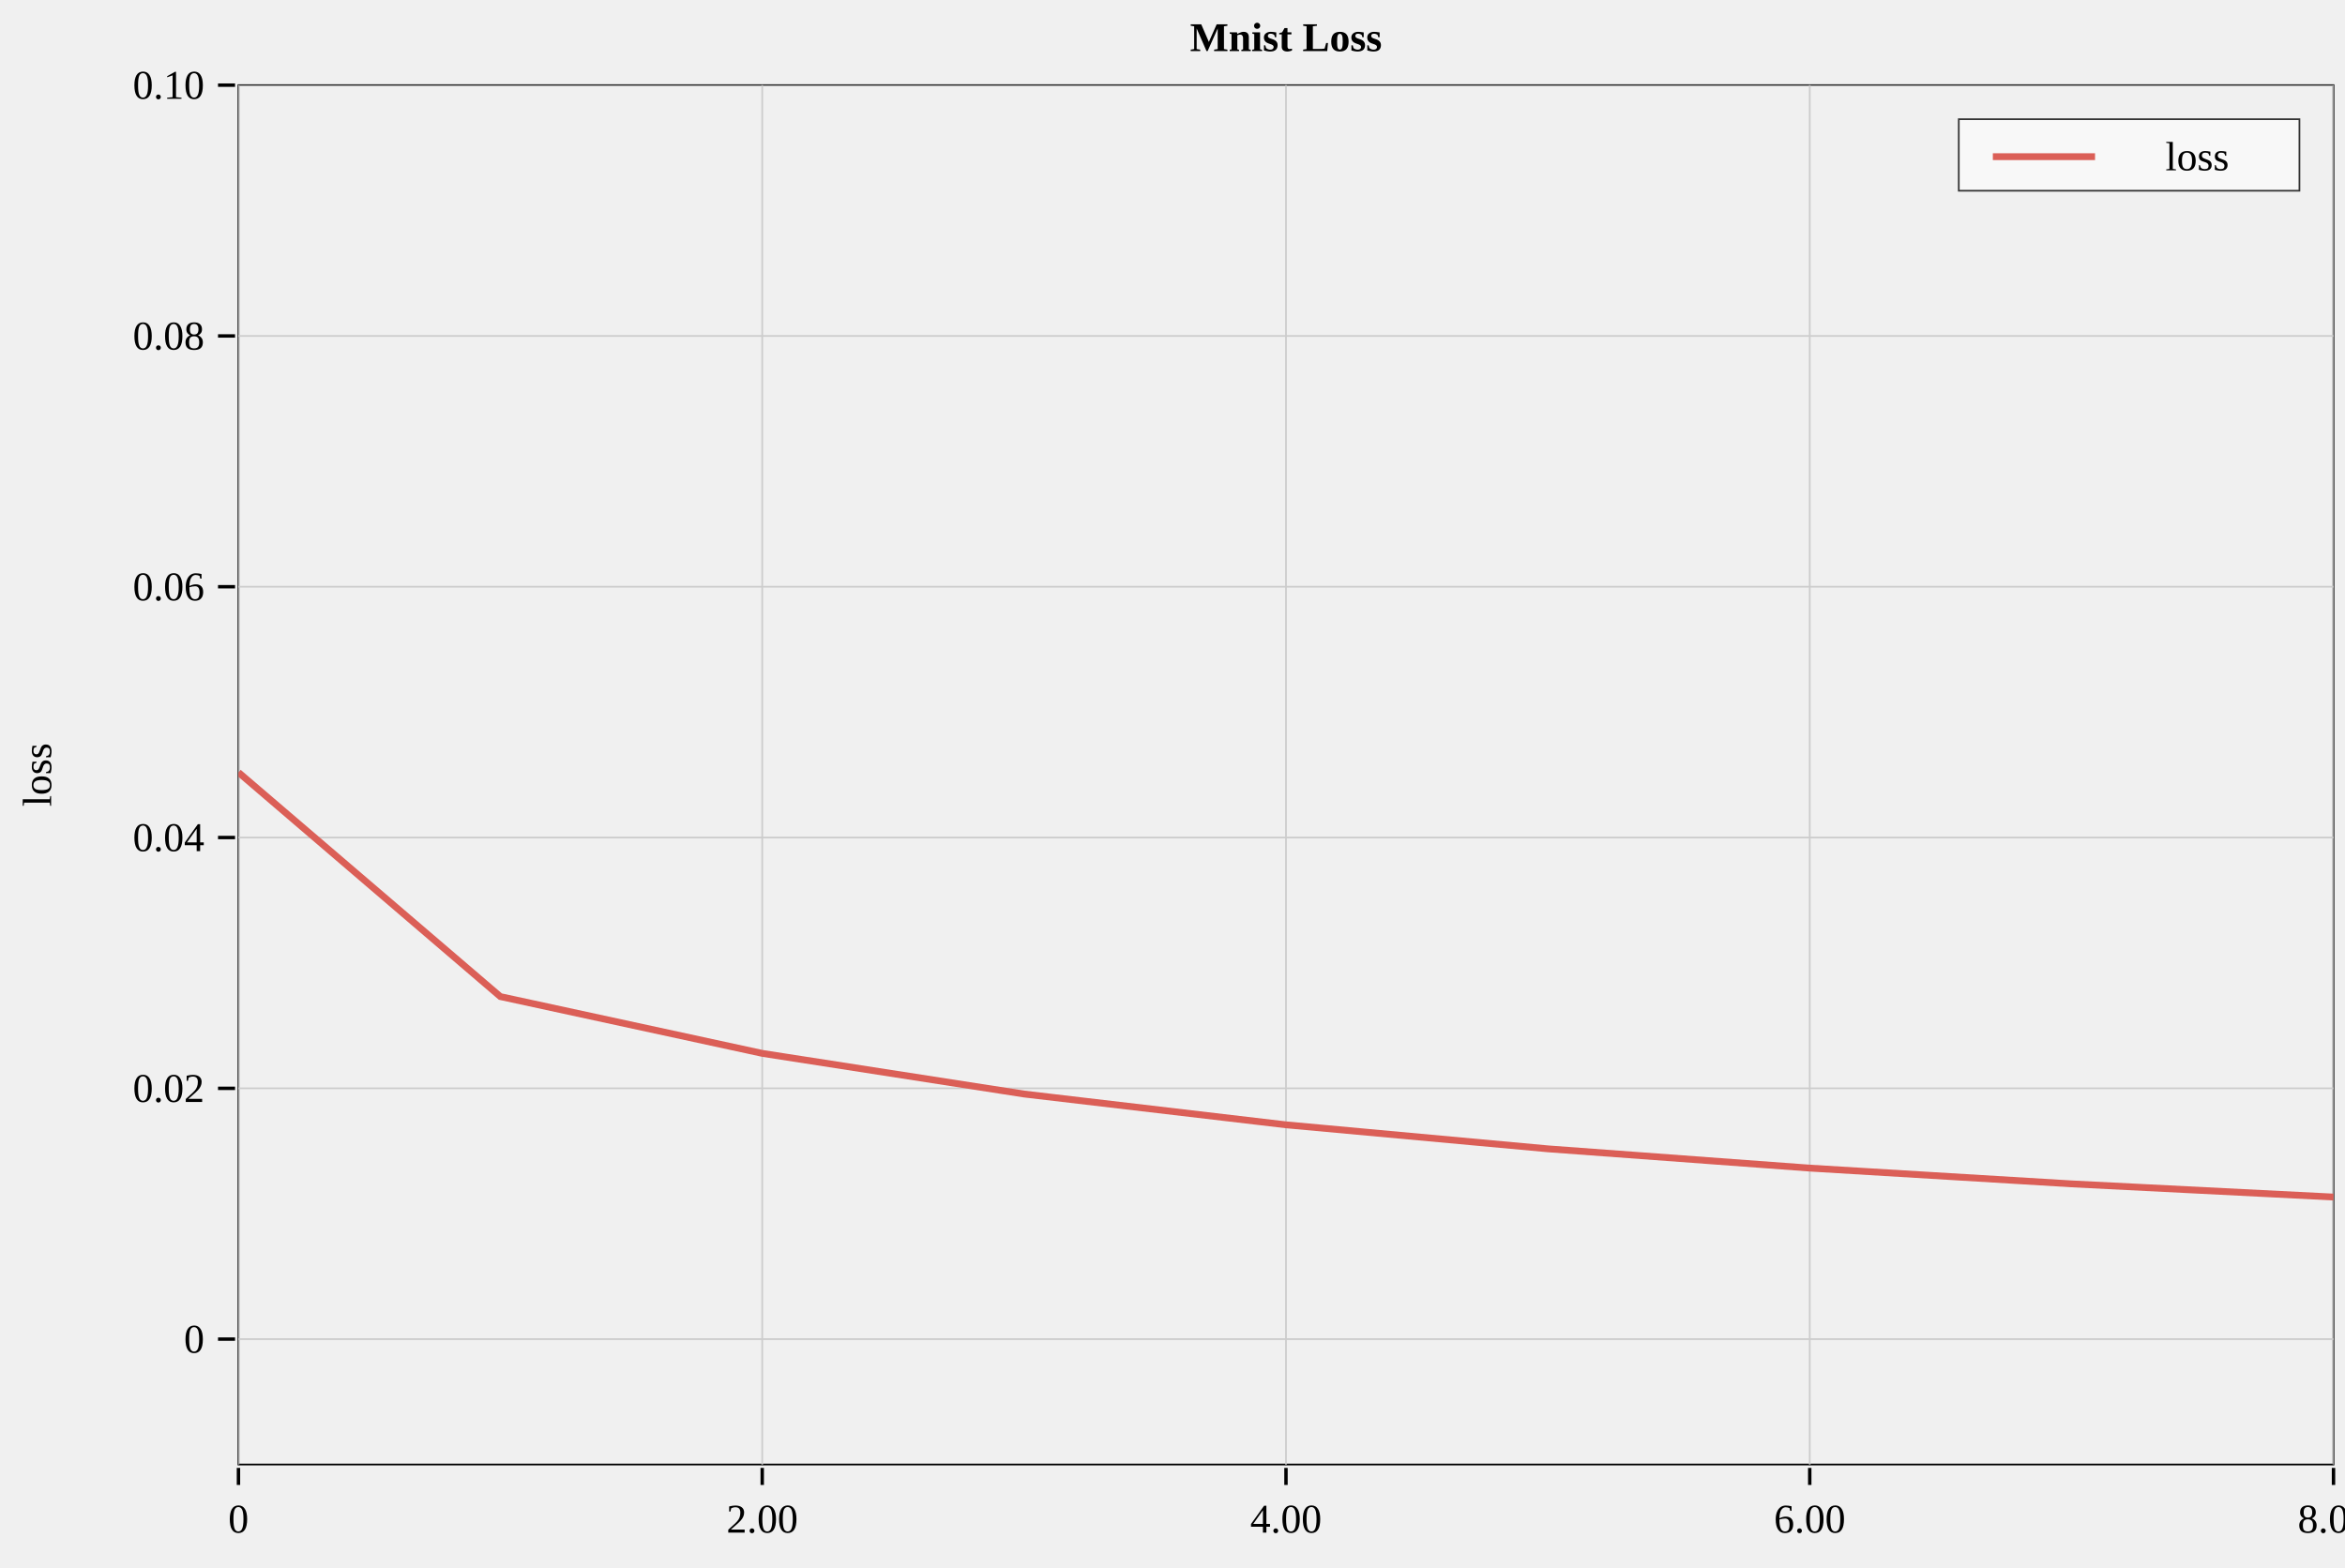
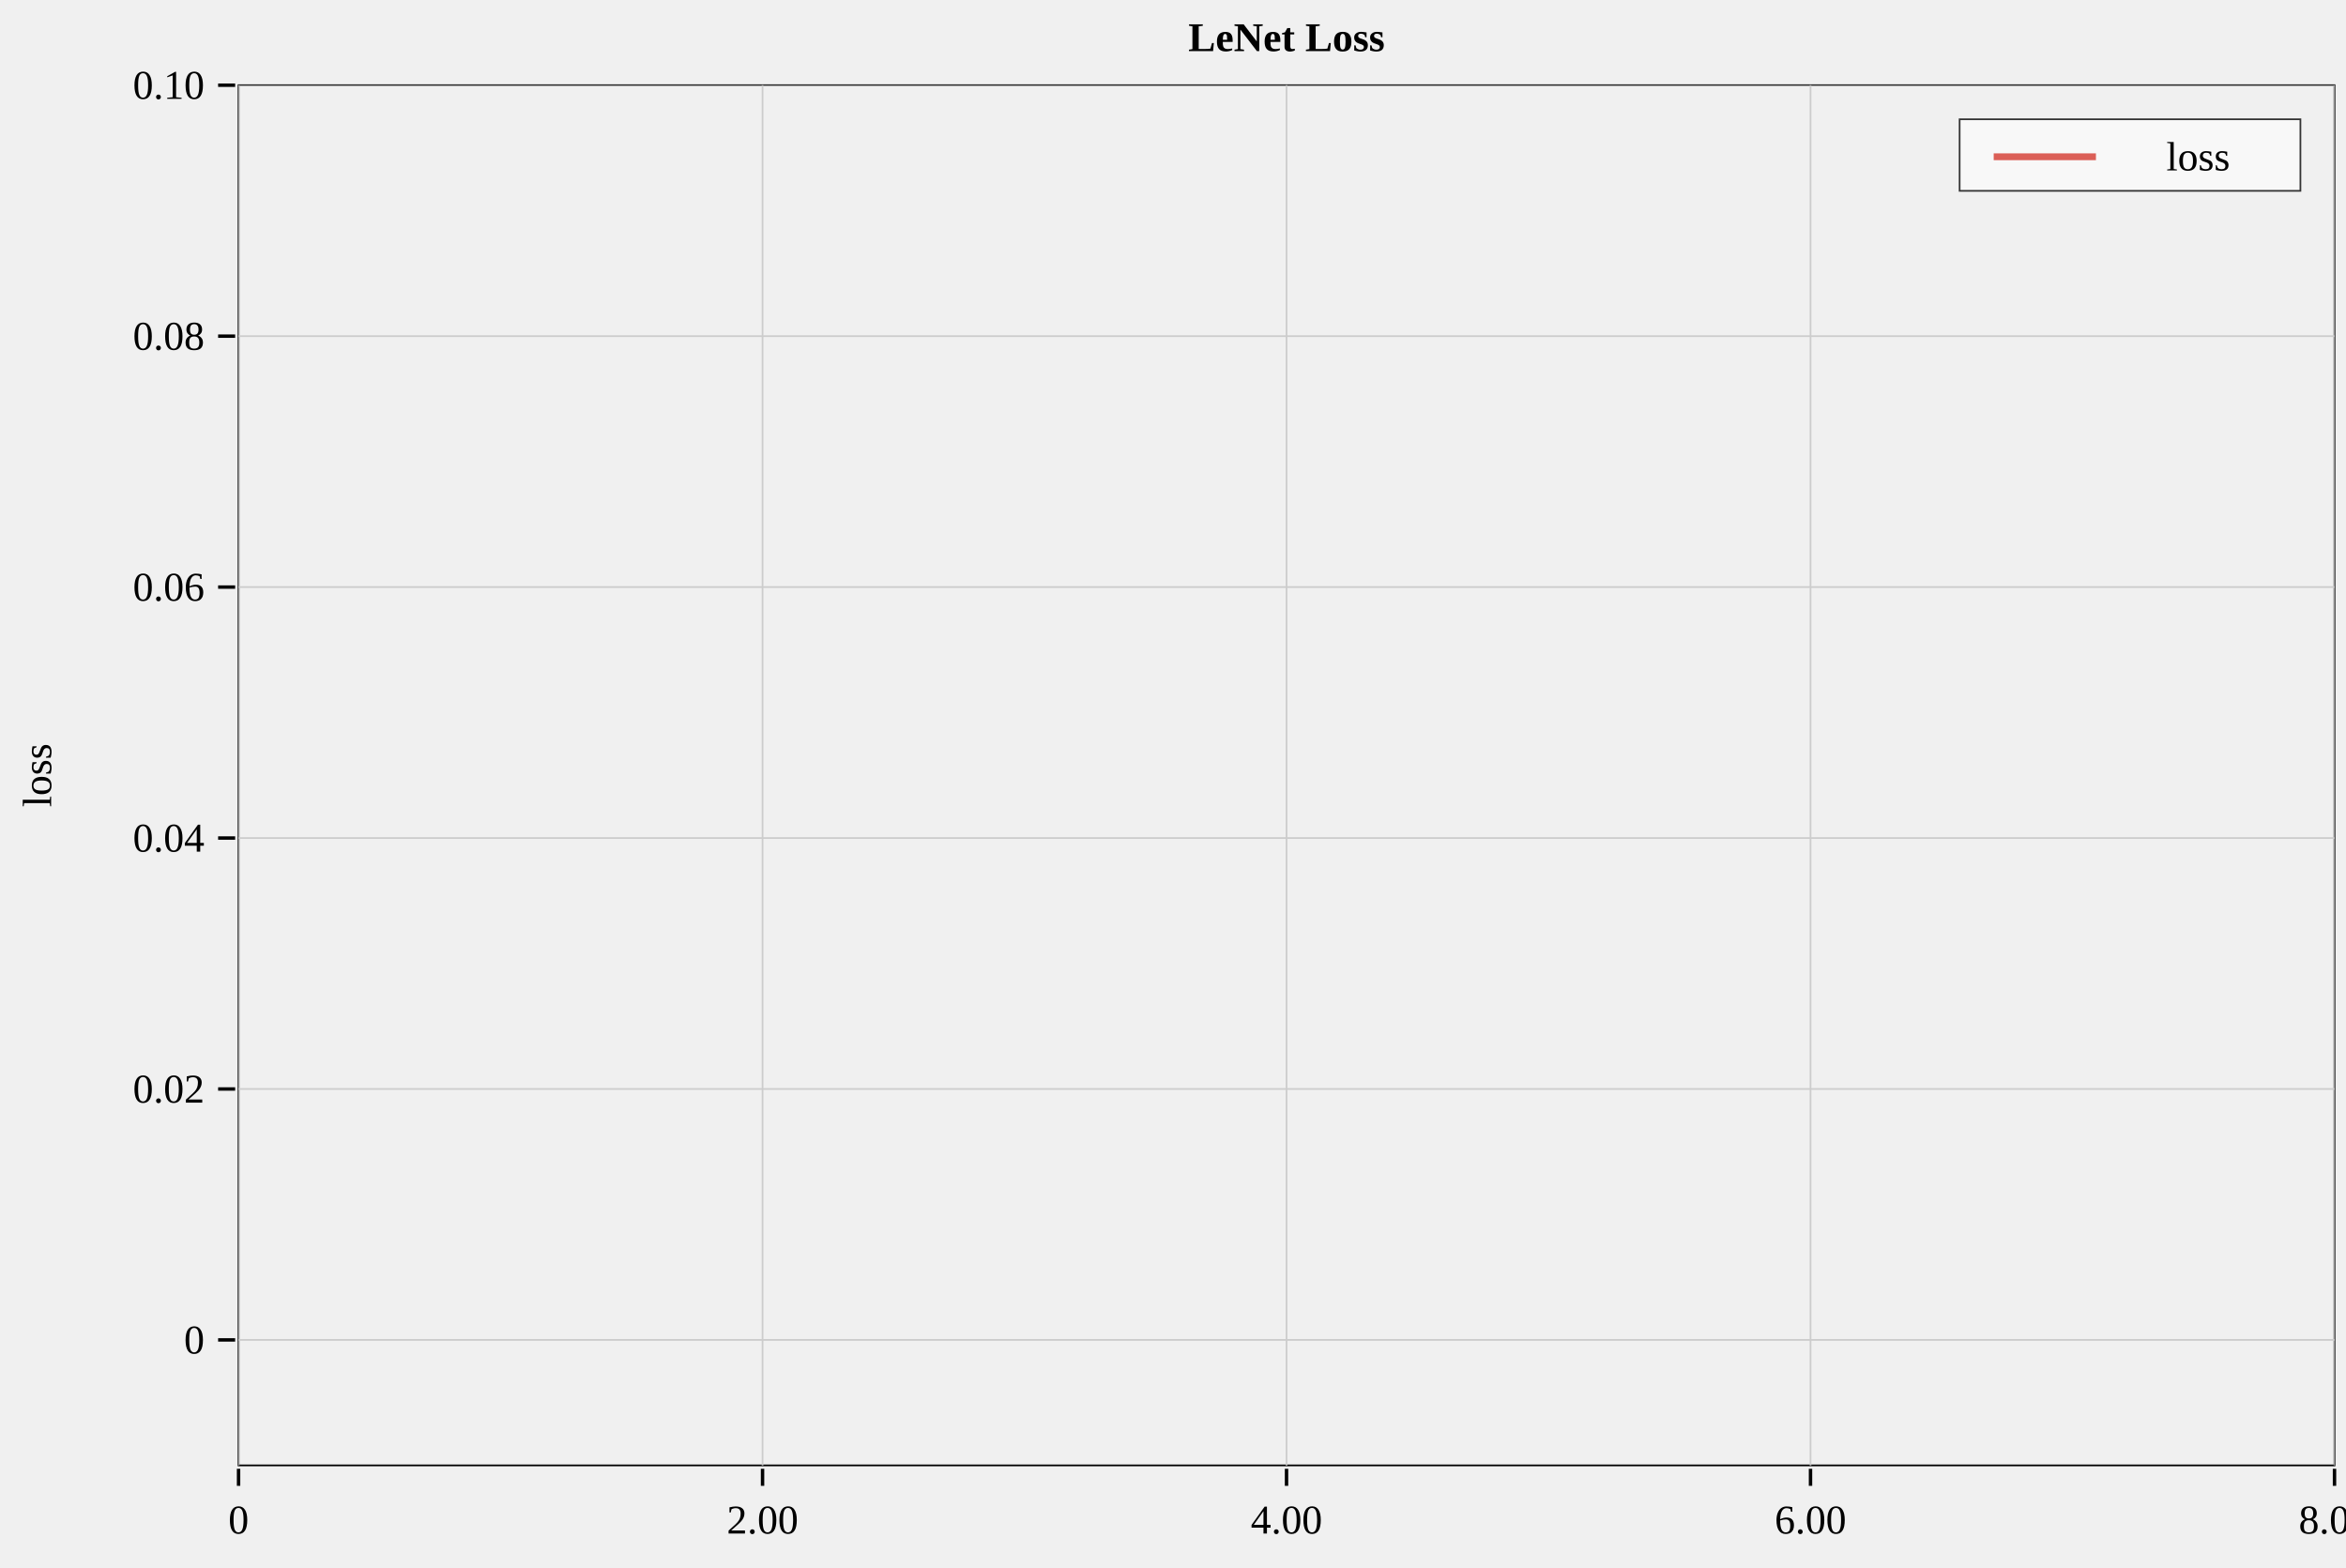
<svg xmlns="http://www.w3.org/2000/svg" class="charter" version="1.1" width="100%" viewbox="0 0 720 480">
  <defs>
    <clipPath id="plot-area">
      <rect x="70.00" y="25.00" width="615.00" height="405.00" />
    </clipPath>
  </defs>
-   <text x="377.50" y="15.00" text-anchor="middle" font-weight="bold">Mnist Loss</text>
+   <text x="377.50" y="15.00" text-anchor="middle" font-weight="bold">LeNet Loss</text>
  <rect x="70.00" y="25.00" width="615.00" height="405.00" style="fill:none; fill-opacity:1.00; stroke:black; stroke-width:0.50;" />
  <text x="377.50" y="467.00" text-anchor="middle" font-weight="regular">n</text>
  <text transform="rotate(270, 5.00, 227.50) translate(0, 10)" x="5.00" y="227.50" text-anchor="middle" font-weight="regular">loss</text>
  <line clip-path="url(#plot-area)" x1="70.00" y1="25.00" x2="70.00" y2="430.00" style="stroke: #ccc;stroke-width:0.50" />
  <line x1="70.00" y1="431.00" x2="70.00" y2="436.00" style="stroke: black;stroke-width:1.00" />
  <text x="70.00" y="450.00" text-anchor="middle" font-weight="regular">0</text>
  <line clip-path="url(#plot-area)" x1="223.75" y1="25.00" x2="223.75" y2="430.00" style="stroke: #ccc;stroke-width:0.50" />
  <line x1="223.75" y1="431.00" x2="223.75" y2="436.00" style="stroke: black;stroke-width:1.00" />
  <text x="223.75" y="450.00" text-anchor="middle" font-weight="regular">2.00</text>
  <line clip-path="url(#plot-area)" x1="377.50" y1="25.00" x2="377.50" y2="430.00" style="stroke: #ccc;stroke-width:0.50" />
  <line x1="377.50" y1="431.00" x2="377.50" y2="436.00" style="stroke: black;stroke-width:1.00" />
  <text x="377.50" y="450.00" text-anchor="middle" font-weight="regular">4.00</text>
  <line clip-path="url(#plot-area)" x1="531.25" y1="25.00" x2="531.25" y2="430.00" style="stroke: #ccc;stroke-width:0.50" />
  <line x1="531.25" y1="431.00" x2="531.25" y2="436.00" style="stroke: black;stroke-width:1.00" />
  <text x="531.25" y="450.00" text-anchor="middle" font-weight="regular">6.00</text>
  <line clip-path="url(#plot-area)" x1="685.00" y1="25.00" x2="685.00" y2="430.00" style="stroke: #ccc;stroke-width:0.50" />
  <line x1="685.00" y1="431.00" x2="685.00" y2="436.00" style="stroke: black;stroke-width:1.00" />
  <text x="685.00" y="450.00" text-anchor="middle" font-weight="regular">8.00</text>
  <line clip-path="url(#plot-area)" x1="25.00" y1="393.18" x2="685.00" y2="393.18" style="stroke: #ccc;stroke-width:0.50" />
  <line x1="64.00" y1="393.18" x2="69.00" y2="393.18" style="stroke: black;stroke-width:1.00" />
  <text x="60.00" y="397.18" text-anchor="end" font-weight="regular">0</text>
  <line clip-path="url(#plot-area)" x1="25.00" y1="319.55" x2="685.00" y2="319.55" style="stroke: #ccc;stroke-width:0.50" />
  <line x1="64.00" y1="319.55" x2="69.00" y2="319.55" style="stroke: black;stroke-width:1.00" />
  <text x="60.00" y="323.55" text-anchor="end" font-weight="regular">0.02</text>
  <line clip-path="url(#plot-area)" x1="25.00" y1="245.91" x2="685.00" y2="245.91" style="stroke: #ccc;stroke-width:0.50" />
  <line x1="64.00" y1="245.91" x2="69.00" y2="245.91" style="stroke: black;stroke-width:1.00" />
  <text x="60.00" y="249.91" text-anchor="end" font-weight="regular">0.04</text>
  <line clip-path="url(#plot-area)" x1="25.00" y1="172.27" x2="685.00" y2="172.27" style="stroke: #ccc;stroke-width:0.50" />
  <line x1="64.00" y1="172.27" x2="69.00" y2="172.27" style="stroke: black;stroke-width:1.00" />
  <text x="60.00" y="176.27" text-anchor="end" font-weight="regular">0.06</text>
  <line clip-path="url(#plot-area)" x1="25.00" y1="98.64" x2="685.00" y2="98.64" style="stroke: #ccc;stroke-width:0.50" />
  <line x1="64.00" y1="98.64" x2="69.00" y2="98.64" style="stroke: black;stroke-width:1.00" />
  <text x="60.00" y="102.64" text-anchor="end" font-weight="regular">0.08</text>
  <line clip-path="url(#plot-area)" x1="25.00" y1="25.00" x2="685.00" y2="25.00" style="stroke: #ccc;stroke-width:0.50" />
  <line x1="64.00" y1="25.00" x2="69.00" y2="25.00" style="stroke: black;stroke-width:1.00" />
  <text x="60.00" y="29.00" text-anchor="end" font-weight="regular">0.10</text>
-   <polyline clip-path="url(#plot-area)" style="fill:none; stroke:#db5f57; stroke-width:2.00;" points="70.00,226.79 146.88,292.61 223.75,309.28 300.62,321.22 377.50,330.26 454.38,337.31 531.25,342.97 608.12,347.60 685.00,351.47 " />
+   <polyline clip-path="url(#plot-area)" style="fill:none; stroke:#db5f57; stroke-width:2.00;" points="70.00,-nan 146.88,-nan 223.75,-nan 300.62,-nan 377.50,-nan 454.38,-nan 531.25,-nan 608.12,-nan 685.00,-nan " />
  <rect x="575.00" y="35.00" width="100.00" height="21.00" style="fill:white; fill-opacity:0.50; stroke:#333; stroke-width:0.50;" />
  <defs>
    <clipPath id="leg-area">
      <rect x="615.00" y="35.00" width="58.00" height="21.00" />
    </clipPath>
  </defs>
  <line x1="585.00" y1="46.00" x2="615.00" y2="46.00" style="stroke: #db5f57;stroke-width:2.00" />
  <text clip-path="url(#leg-area)" x="645.00" y="50.00" text-anchor="middle" font-weight="regular">loss</text>
</svg>
